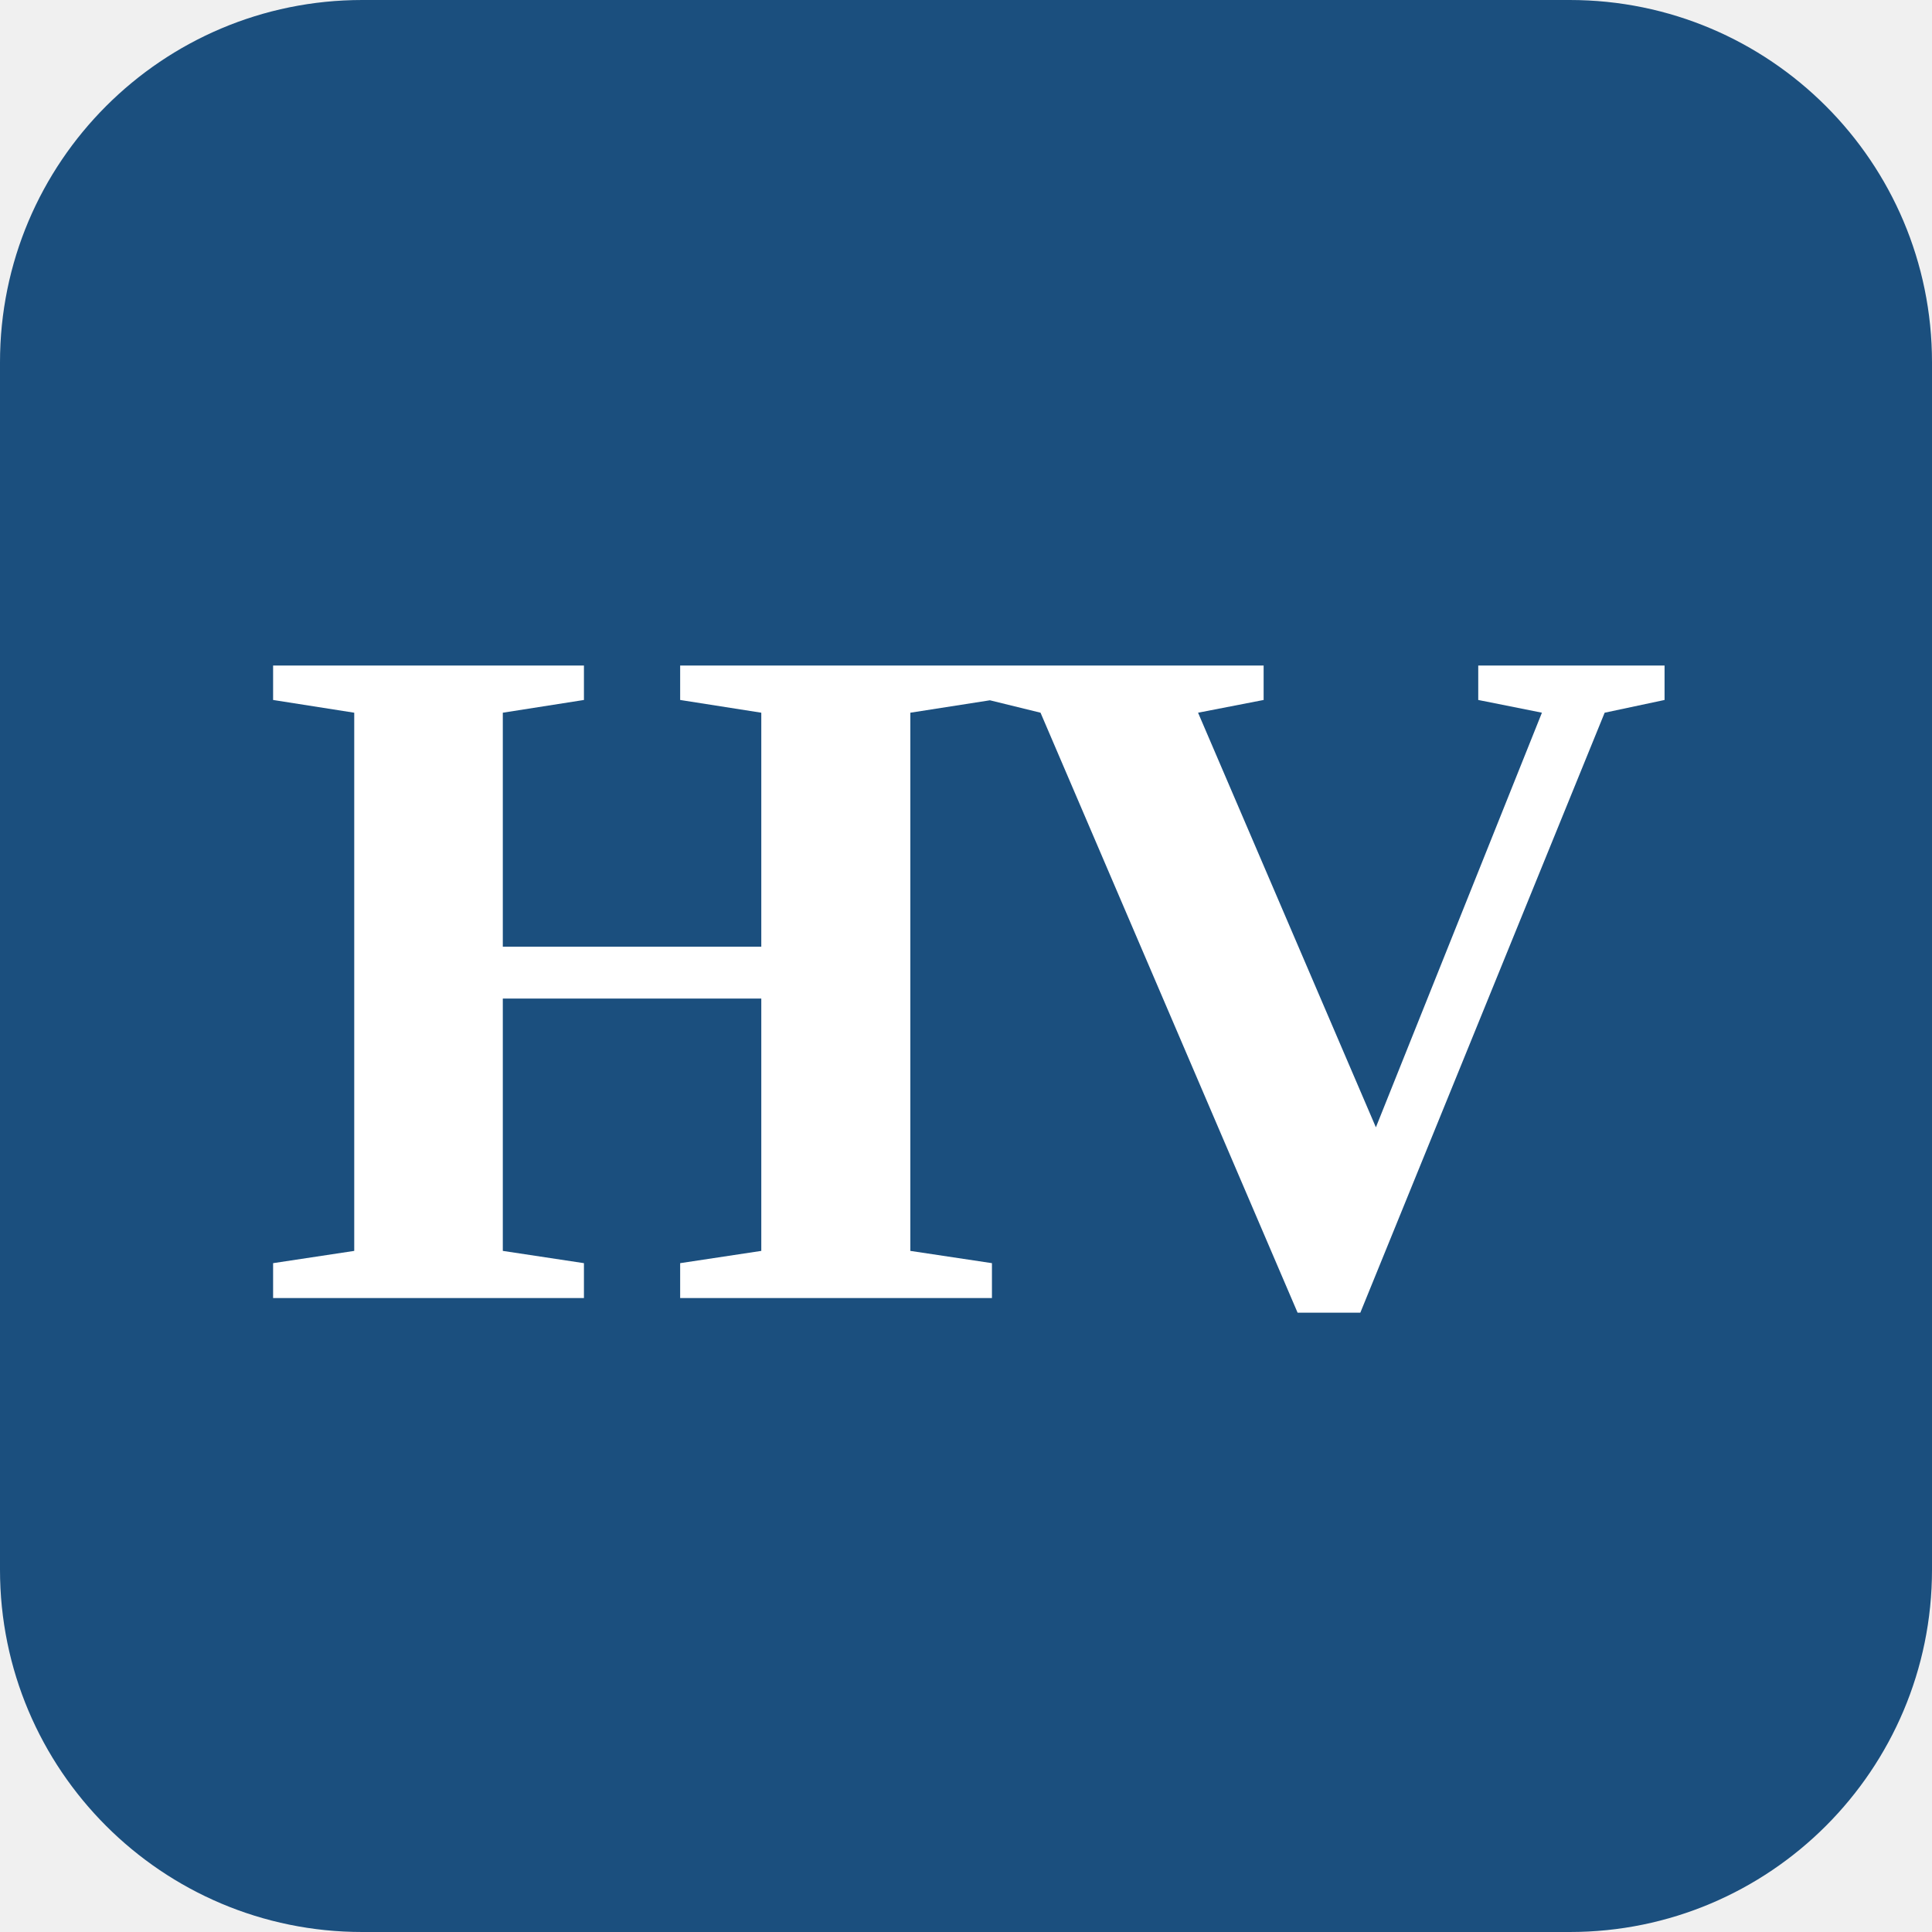
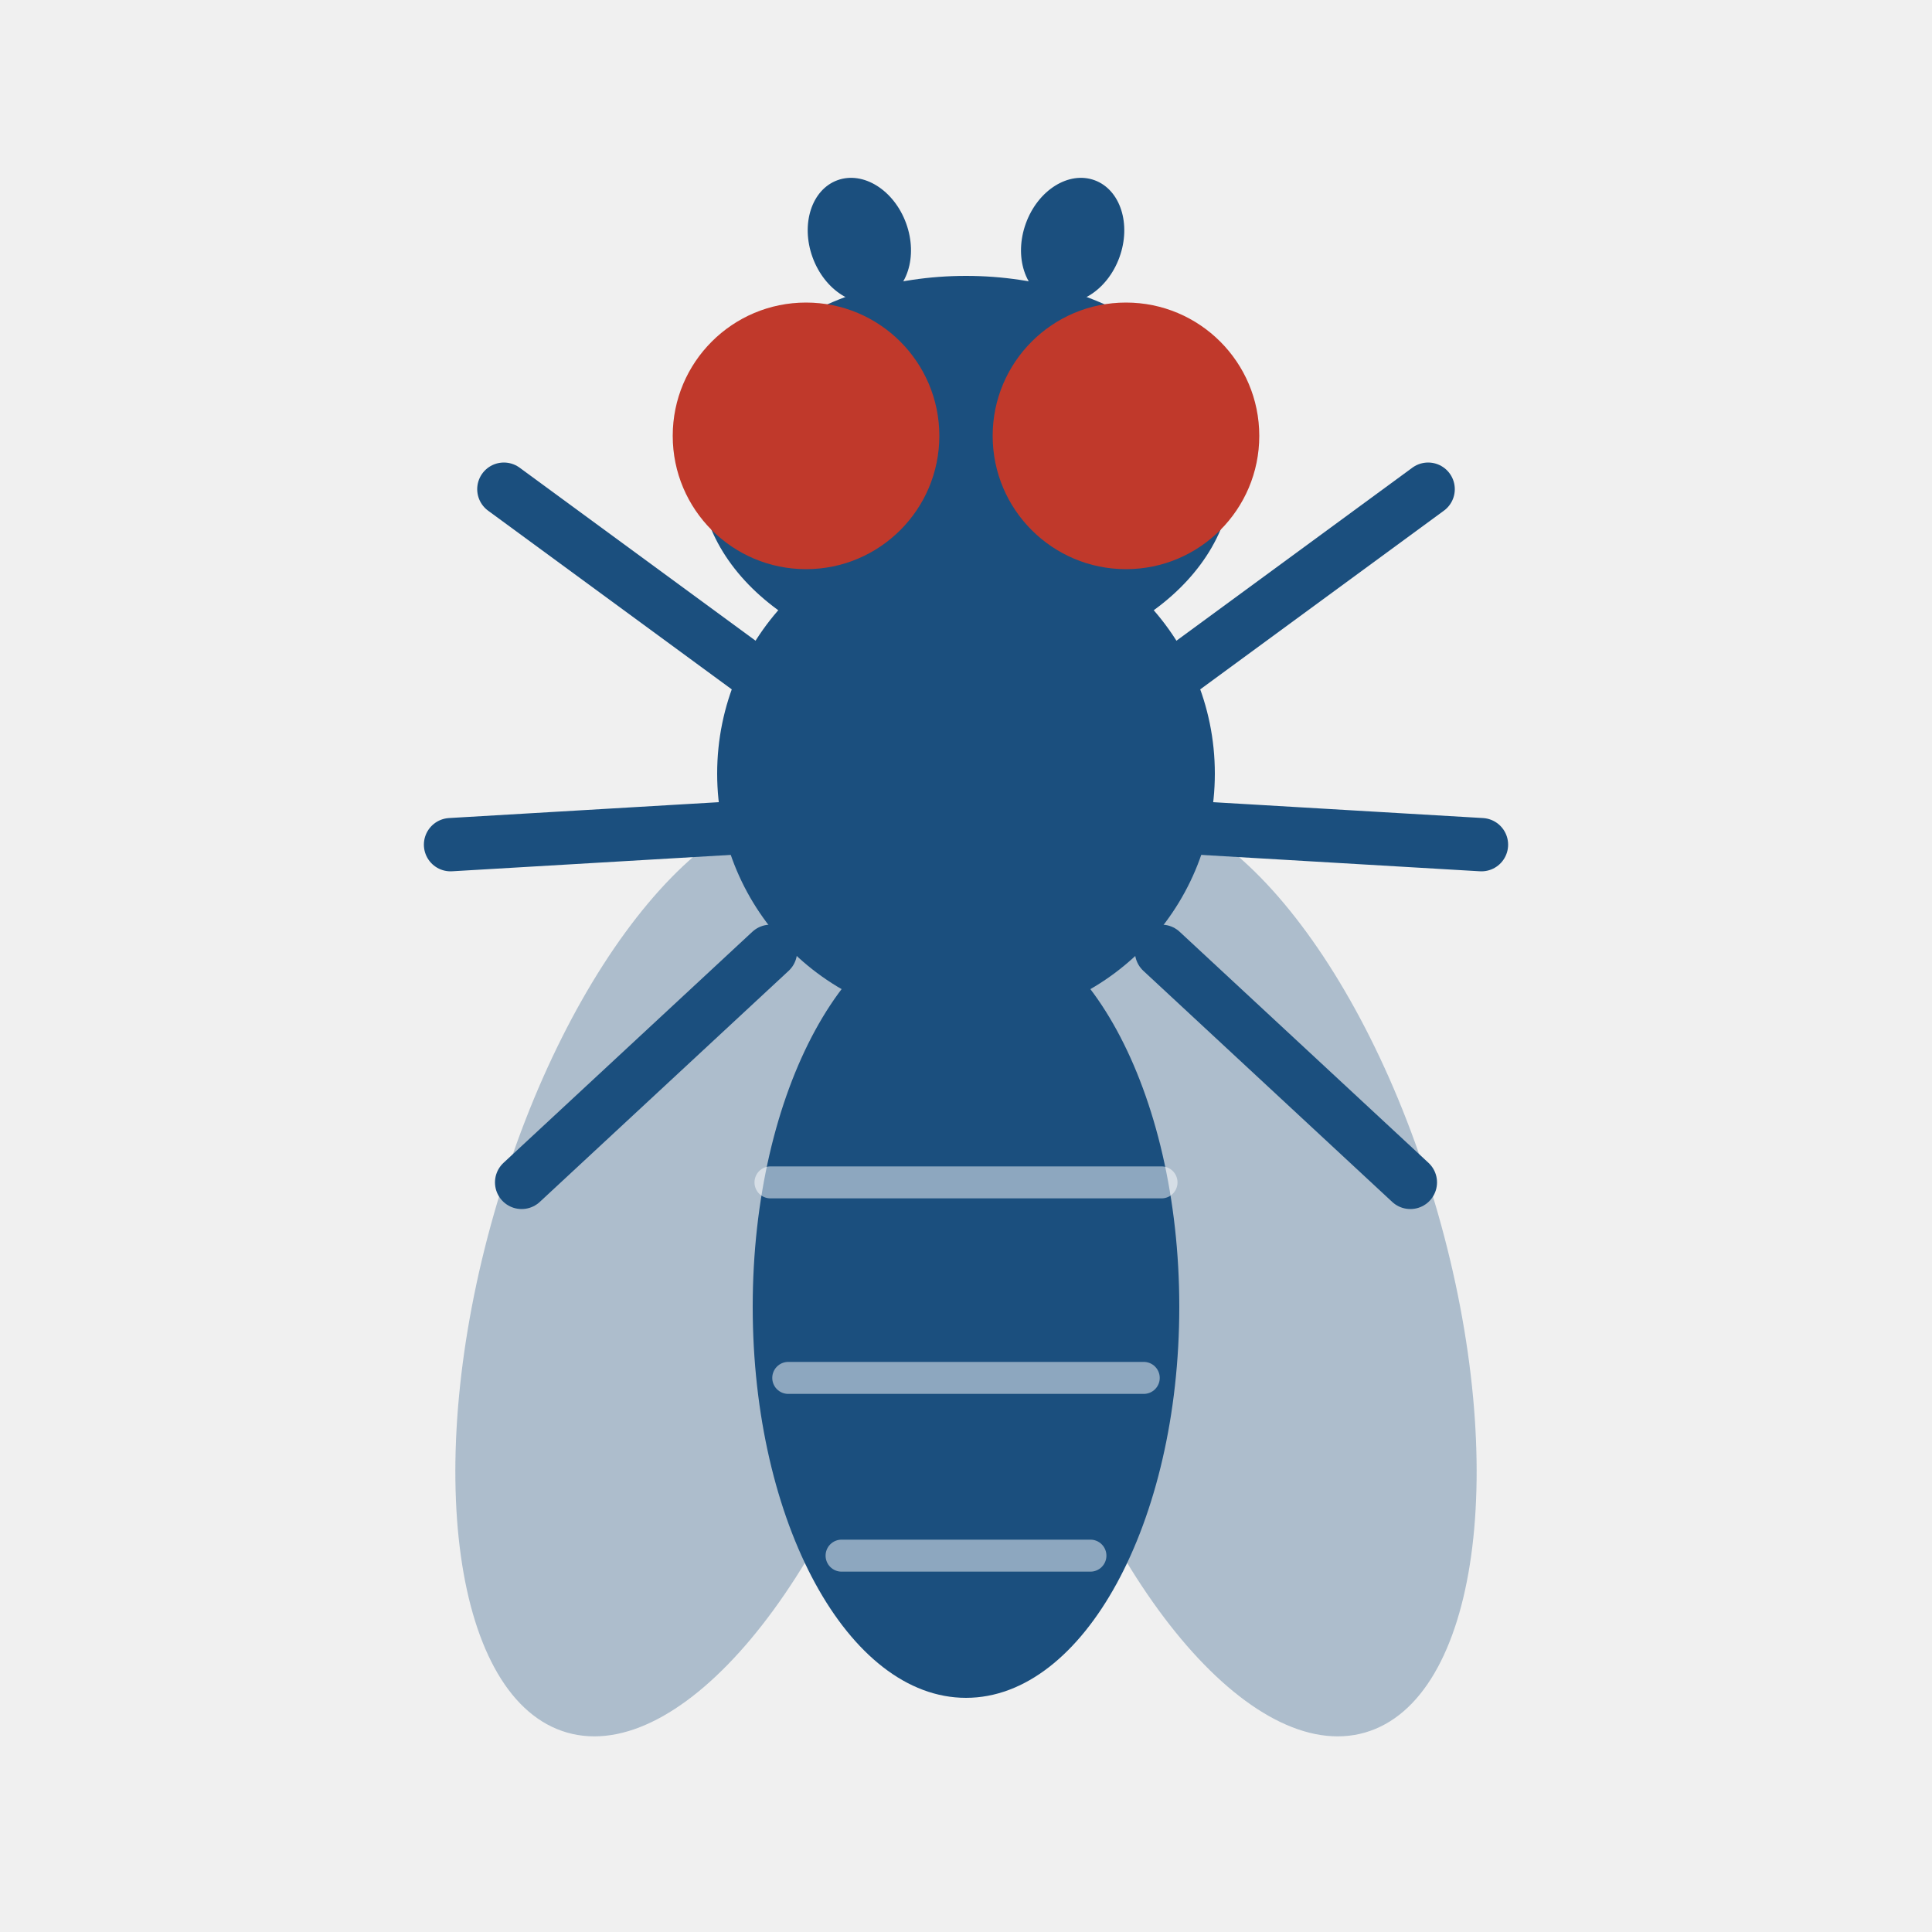
- <svg xmlns="http://www.w3.org/2000/svg" viewBox="0 0 64 64" role="img" aria-label="HV">
-   <rect width="64" height="64" rx="12" fill="#1b4f7e" />
-   <text x="32" y="43" font-family="Georgia, 'Times New Roman', serif" font-size="32" font-weight="600" fill="#ffffff" text-anchor="middle" letter-spacing="-1">HV</text>
+ <svg xmlns="http://www.w3.org/2000/svg" viewBox="0 0 100 100" role="img" aria-label="Fruit fly">
+   <g transform="translate(50,52) scale(0.92)">
+     <ellipse cx="-15" cy="15" rx="12" ry="27" transform="rotate(16,-15,15)" fill="#1b4f7e" opacity="0.32" />
+     <ellipse cx="15" cy="15" rx="12" ry="27" transform="rotate(-16,15,15)" fill="#1b4f7e" opacity="0.32" />
+     <g stroke="#1b4f7e" stroke-width="3" stroke-linecap="round" fill="none">
+       <path d="M-11,-18 L-26,-29" />
+       <path d="M11,-18 L26,-29" />
+       <path d="M-12,-10 L-29,-9" />
+       <path d="M12,-10 L29,-9" />
+       <path d="M-11,-3 L-25,10" />
+       <path d="M11,-3 L25,10" />
+     </g>
+     <g stroke="#1b4f7e" stroke-width="2.4" stroke-linecap="round" fill="none">
+       <path d="M-4,-37 L-5.5,-41.5" />
+       <path d="M4,-37 L5.5,-41.5" />
+     </g>
+     <ellipse cx="-6" cy="-43" rx="2.8" ry="3.6" transform="rotate(-20,-6,-43)" fill="#1b4f7e" />
+     <ellipse cx="6" cy="-43" rx="2.8" ry="3.6" transform="rotate(20,6,-43)" fill="#1b4f7e" />
+     <ellipse cx="0" cy="17" rx="12" ry="22" fill="#1b4f7e" />
+     <path d="M-11,10 L11,10 M-10,21 L10,21 M-7,31 L7,31" stroke="#ffffff" stroke-width="1.8" opacity="0.5" fill="none" stroke-linecap="round" />
+     <ellipse cx="0" cy="-13" rx="14" ry="14" fill="#1b4f7e" />
+     <ellipse cx="0" cy="-30" rx="15" ry="11" fill="#1b4f7e" />
+     <circle cx="-9" cy="-32" r="7.5" fill="#c0392b" />
+     <circle cx="9" cy="-32" r="7.5" fill="#c0392b" />
+   </g>
</svg>
